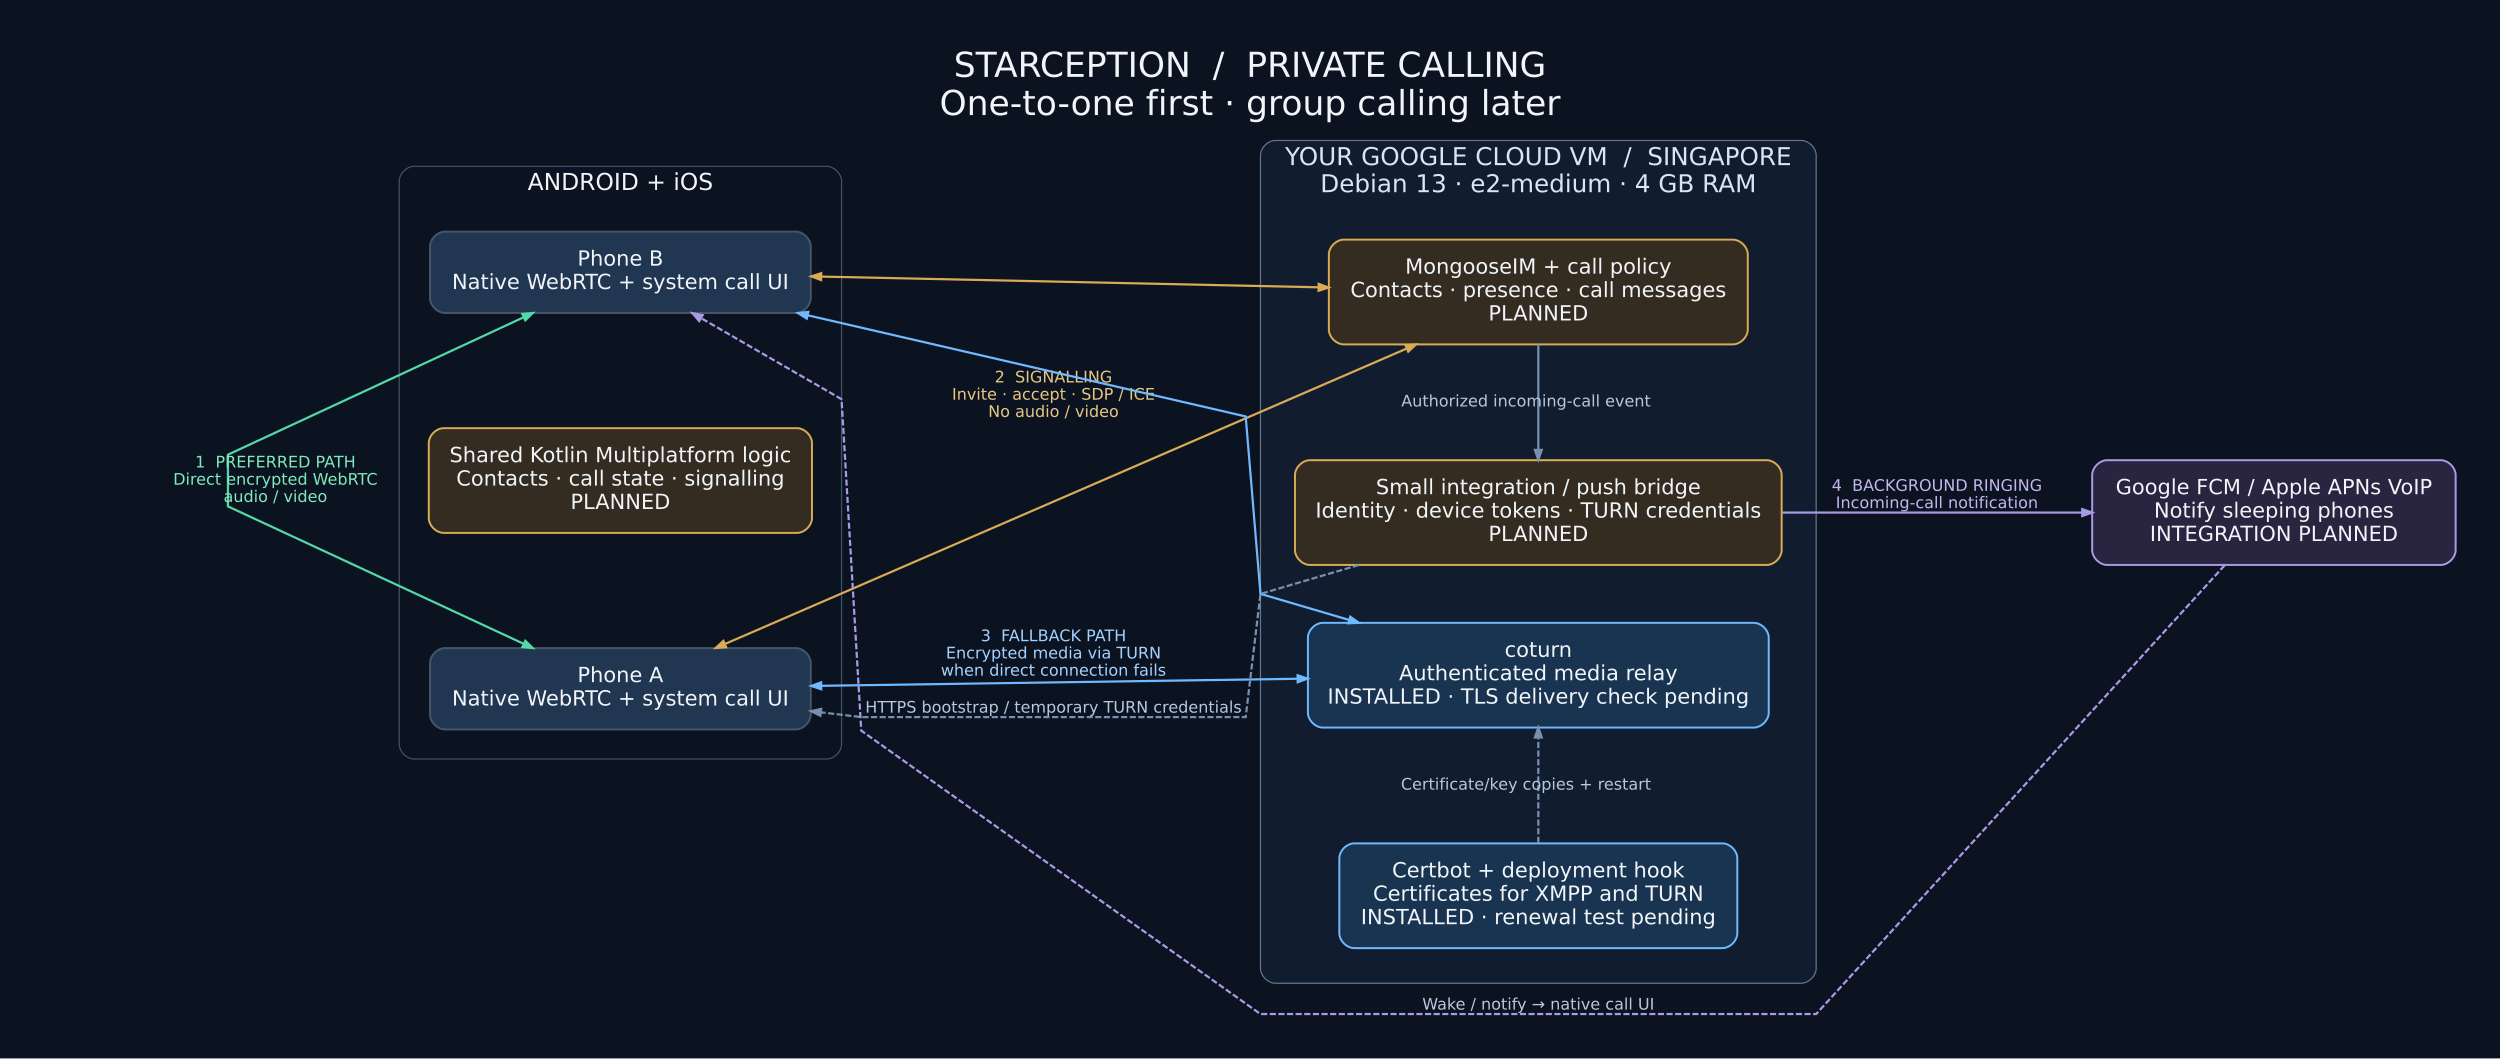
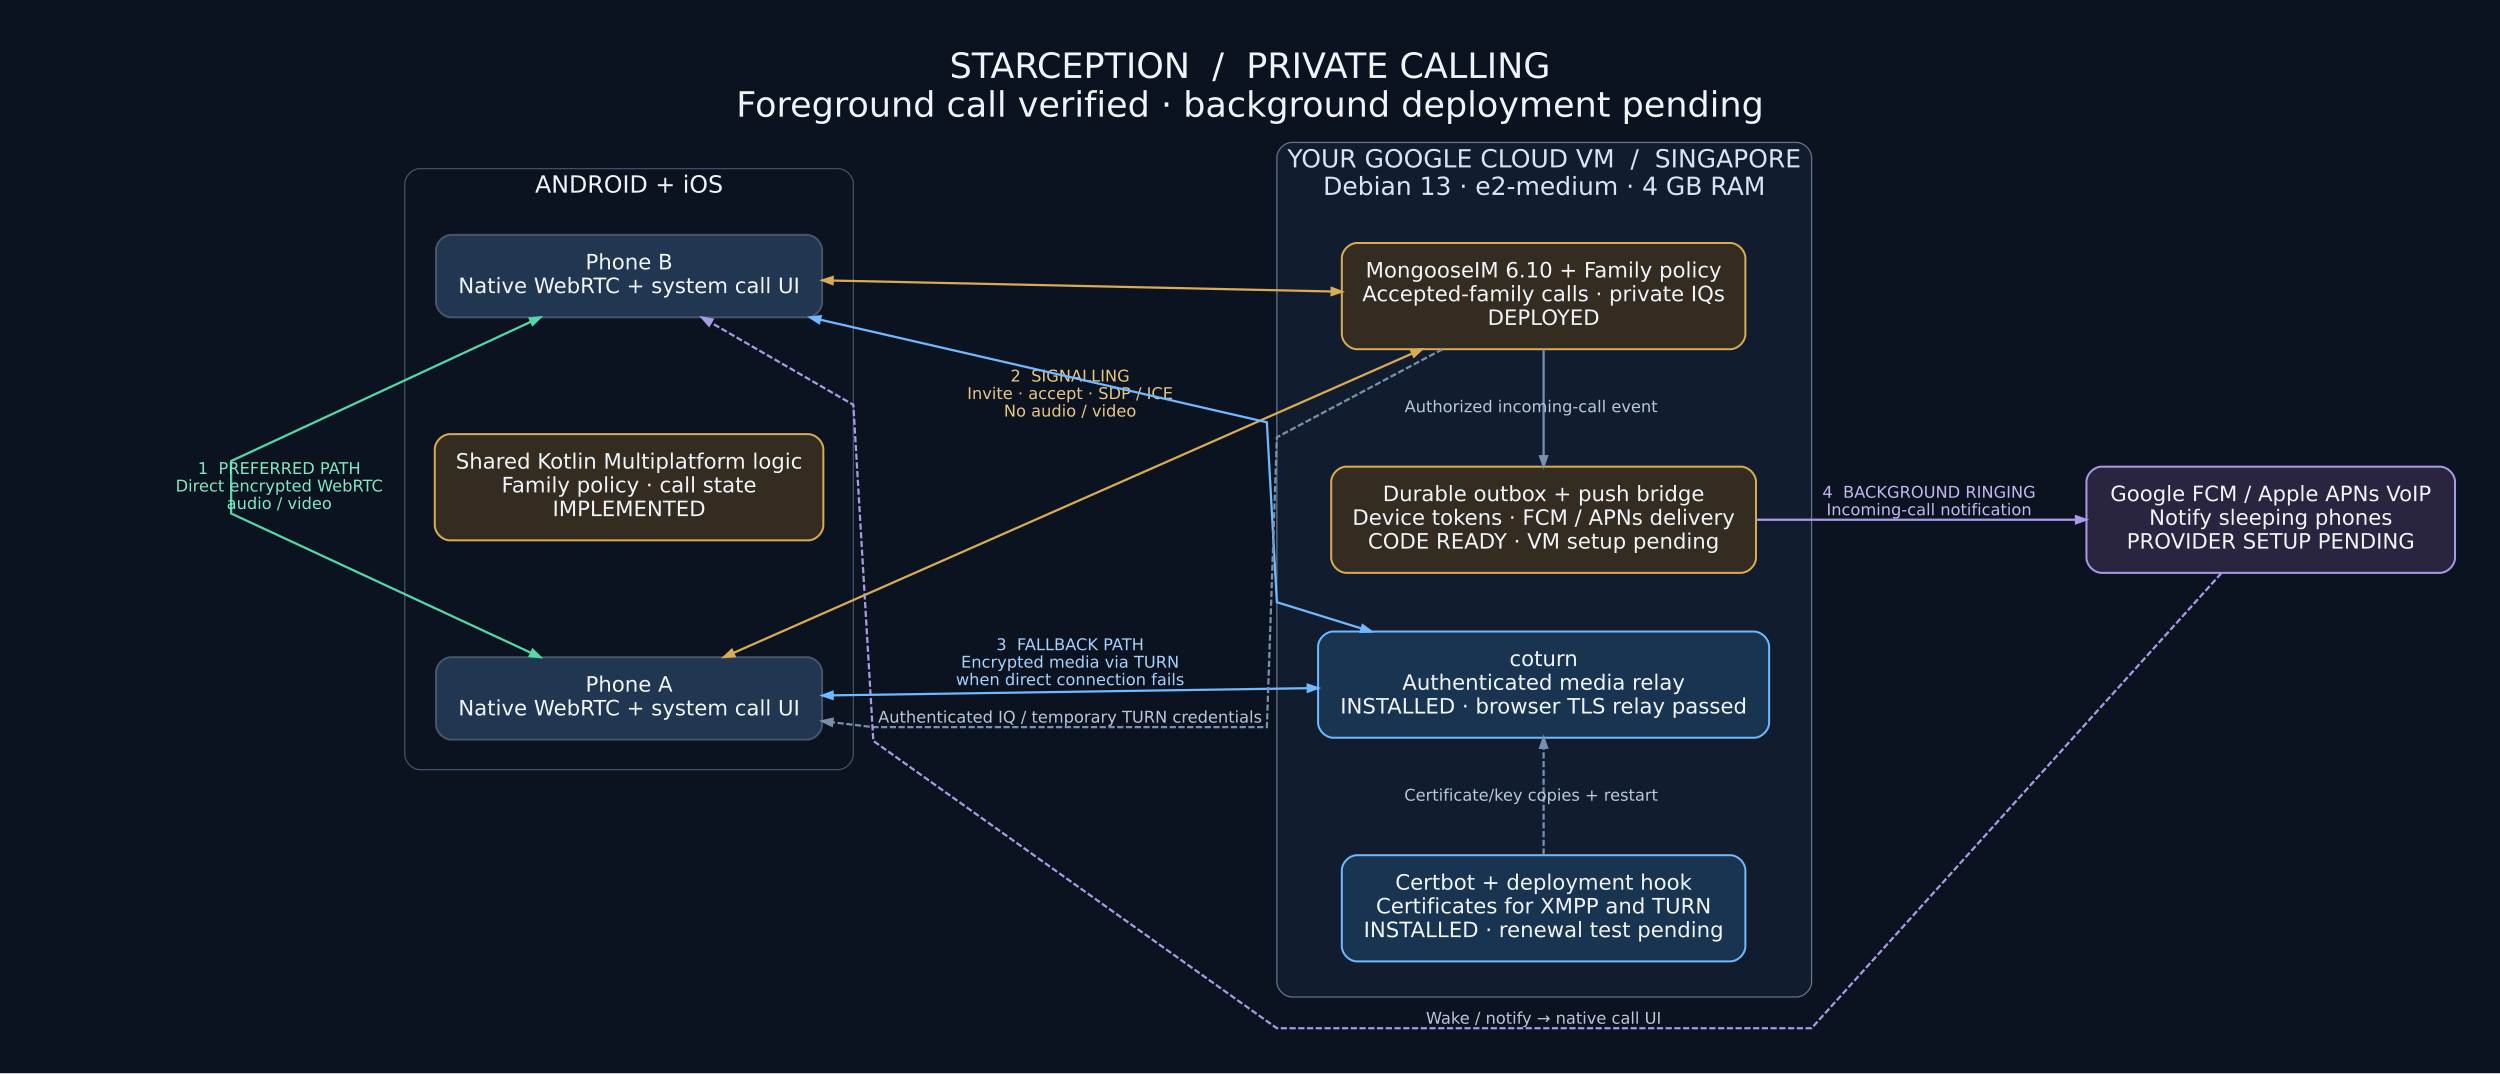
- <svg xmlns="http://www.w3.org/2000/svg" width="2029pt" height="859pt" viewBox="0.00 0.00 2029.00 859.00">
+ <svg xmlns="http://www.w3.org/2000/svg" width="2001pt" height="859pt" viewBox="0.00 0.00 2001.00 859.00">
  <g id="graph0" class="graph" transform="scale(1 1) rotate(0) translate(36 823)">
-     <polygon fill="#0b1220" stroke="transparent" points="-36,36 -36,-823 1993,-823 1993,36 -36,36" />
-     <text text-anchor="middle" x="978.5" y="-760.6" font-family="DejaVu Sans" font-size="28.00" fill="#f1f5f9">STARCEPTION  /  PRIVATE CALLING</text>
-     <text text-anchor="middle" x="978.5" y="-729.6" font-family="DejaVu Sans" font-size="28.00" fill="#f1f5f9">One-to-one first · group calling later</text>
+     <polygon fill="#0b1220" stroke="transparent" points="-36,36 -36,-823 1965,-823 1965,36 -36,36" />
+     <text text-anchor="middle" x="964.5" y="-760.6" font-family="DejaVu Sans" font-size="28.00" fill="#f1f5f9">STARCEPTION  /  PRIVATE CALLING</text>
+     <text text-anchor="middle" x="964.5" y="-729.6" font-family="DejaVu Sans" font-size="28.00" fill="#f1f5f9">Foreground call verified · background deployment pending</text>
    <g id="clust1" class="cluster">
      <path fill="#0b1220" stroke="#40536d" d="M300,-207C300,-207 635,-207 635,-207 641,-207 647,-213 647,-219 647,-219 647,-676 647,-676 647,-682 641,-688 635,-688 635,-688 300,-688 300,-688 294,-688 288,-682 288,-676 288,-676 288,-219 288,-219 288,-213 294,-207 300,-207" />
      <text text-anchor="middle" x="467.5" y="-668.8" font-family="DejaVu Sans" font-size="19.00" fill="#f1f5f9">ANDROID + iOS</text>
    </g>
    <g id="clust3" class="cluster">
-       <path fill="#111d2e" stroke="#63748c" d="M999,-25C999,-25 1426,-25 1426,-25 1432,-25 1438,-31 1438,-37 1438,-37 1438,-697 1438,-697 1438,-703 1432,-709 1426,-709 1426,-709 999,-709 999,-709 993,-709 987,-703 987,-697 987,-697 987,-37 987,-37 987,-31 993,-25 999,-25" />
-       <text text-anchor="middle" x="1212.5" y="-689" font-family="DejaVu Sans" font-size="20.00" fill="#d9e5f5">YOUR GOOGLE CLOUD VM  /  SINGAPORE</text>
-       <text text-anchor="middle" x="1212.5" y="-667" font-family="DejaVu Sans" font-size="20.00" fill="#d9e5f5">Debian 13 · e2-medium · 4 GB RAM</text>
+       <path fill="#111d2e" stroke="#63748c" d="M998,-25C998,-25 1402,-25 1402,-25 1408,-25 1414,-31 1414,-37 1414,-37 1414,-697 1414,-697 1414,-703 1408,-709 1402,-709 1402,-709 998,-709 998,-709 992,-709 986,-703 986,-697 986,-697 986,-37 986,-37 986,-31 992,-25 998,-25" />
+       <text text-anchor="middle" x="1200" y="-689" font-family="DejaVu Sans" font-size="20.00" fill="#d9e5f5">YOUR GOOGLE CLOUD VM  /  SINGAPORE</text>
+       <text text-anchor="middle" x="1200" y="-667" font-family="DejaVu Sans" font-size="20.00" fill="#d9e5f5">Debian 13 · e2-medium · 4 GB RAM</text>
    </g>
    <g id="node1" class="node">
      <path fill="#203651" stroke="#475569" stroke-width="1.6" d="M610,-297C610,-297 325,-297 325,-297 319,-297 313,-291 313,-285 313,-285 313,-243 313,-243 313,-237 319,-231 325,-231 325,-231 610,-231 610,-231 616,-231 622,-237 622,-243 622,-243 622,-285 622,-285 622,-291 616,-297 610,-297" />
      <text text-anchor="middle" x="467.5" y="-269.4" font-family="DejaVu Sans" font-size="17.00" fill="#f1f5f9">Phone A</text>
      <text text-anchor="middle" x="467.5" y="-250.4" font-family="DejaVu Sans" font-size="17.00" fill="#f1f5f9">Native WebRTC + system call UI</text>
    </g>
    <g id="node2" class="node">
      <path fill="#342c20" stroke="#d9ab54" stroke-width="1.6" d="M611,-475.5C611,-475.5 324,-475.5 324,-475.5 318,-475.5 312,-469.5 312,-463.5 312,-463.5 312,-402.5 312,-402.5 312,-396.5 318,-390.5 324,-390.5 324,-390.5 611,-390.5 611,-390.5 617,-390.5 623,-396.5 623,-402.5 623,-402.5 623,-463.5 623,-463.5 623,-469.5 617,-475.5 611,-475.5" />
      <text text-anchor="middle" x="467.5" y="-447.9" font-family="DejaVu Sans" font-size="17.00" fill="#f1f5f9">Shared Kotlin Multiplatform logic</text>
-       <text text-anchor="middle" x="467.5" y="-428.9" font-family="DejaVu Sans" font-size="17.00" fill="#f1f5f9">Contacts · call state · signalling</text>
-       <text text-anchor="middle" x="467.5" y="-409.9" font-family="DejaVu Sans" font-size="17.00" fill="#f1f5f9">PLANNED</text>
+       <text text-anchor="middle" x="467.5" y="-428.9" font-family="DejaVu Sans" font-size="17.00" fill="#f1f5f9">Family policy · call state</text>
+       <text text-anchor="middle" x="467.5" y="-409.9" font-family="DejaVu Sans" font-size="17.00" fill="#f1f5f9">IMPLEMENTED</text>
    </g>
    <g id="node3" class="node">
      <path fill="#203651" stroke="#475569" stroke-width="1.6" d="M610,-635C610,-635 325,-635 325,-635 319,-635 313,-629 313,-623 313,-623 313,-581 313,-581 313,-575 319,-569 325,-569 325,-569 610,-569 610,-569 616,-569 622,-575 622,-581 622,-581 622,-623 622,-623 622,-629 616,-635 610,-635" />
      <text text-anchor="middle" x="467.5" y="-607.4" font-family="DejaVu Sans" font-size="17.00" fill="#f1f5f9">Phone B</text>
      <text text-anchor="middle" x="467.5" y="-588.4" font-family="DejaVu Sans" font-size="17.00" fill="#f1f5f9">Native WebRTC + system call UI</text>
    </g>
    <g id="edge3" class="edge">
      <path fill="none" stroke="#52d9a6" stroke-width="1.8" d="M389.16,-300.4C294.85,-344.23 149,-412 149,-412 149,-412 149,-454 149,-454 149,-454 294.85,-521.77 389.16,-565.6" />
      <polygon fill="#52d9a6" stroke="#52d9a6" stroke-width="1.8" points="390.34,-302.94 396.42,-297.03 387.98,-297.86 390.34,-302.94" />
      <polygon fill="#52d9a6" stroke="#52d9a6" stroke-width="1.8" points="387.98,-568.14 396.42,-568.97 390.34,-563.06 387.98,-568.14" />
      <text text-anchor="middle" x="187.5" y="-443.6" font-family="DejaVu Sans" font-size="13.00" fill="#80e9be">1  PREFERRED PATH</text>
      <text text-anchor="middle" x="187.5" y="-429.6" font-family="DejaVu Sans" font-size="13.00" fill="#80e9be">Direct encrypted WebRTC</text>
      <text text-anchor="middle" x="187.5" y="-415.6" font-family="DejaVu Sans" font-size="13.00" fill="#80e9be">audio / video</text>
    </g>
    <g id="node4" class="node">
-       <path fill="#342c20" stroke="#d9ab54" stroke-width="1.6" d="M1370.5,-628.5C1370.5,-628.5 1054.5,-628.5 1054.5,-628.5 1048.5,-628.5 1042.5,-622.5 1042.5,-616.5 1042.5,-616.5 1042.5,-555.5 1042.5,-555.5 1042.5,-549.5 1048.5,-543.5 1054.5,-543.5 1054.5,-543.5 1370.5,-543.5 1370.5,-543.5 1376.5,-543.5 1382.5,-549.5 1382.5,-555.5 1382.5,-555.5 1382.5,-616.5 1382.5,-616.5 1382.5,-622.5 1376.5,-628.5 1370.5,-628.5" />
-       <text text-anchor="middle" x="1212.5" y="-600.9" font-family="DejaVu Sans" font-size="17.00" fill="#f1f5f9">MongooseIM + call policy</text>
-       <text text-anchor="middle" x="1212.5" y="-581.9" font-family="DejaVu Sans" font-size="17.00" fill="#f1f5f9">Contacts · presence · call messages</text>
-       <text text-anchor="middle" x="1212.5" y="-562.9" font-family="DejaVu Sans" font-size="17.00" fill="#f1f5f9">PLANNED</text>
+       <path fill="#342c20" stroke="#d9ab54" stroke-width="1.6" d="M1349,-628.5C1349,-628.5 1050,-628.5 1050,-628.5 1044,-628.5 1038,-622.5 1038,-616.5 1038,-616.5 1038,-555.5 1038,-555.5 1038,-549.5 1044,-543.5 1050,-543.5 1050,-543.5 1349,-543.5 1349,-543.5 1355,-543.5 1361,-549.5 1361,-555.5 1361,-555.5 1361,-616.5 1361,-616.5 1361,-622.5 1355,-628.5 1349,-628.5" />
+       <text text-anchor="middle" x="1199.5" y="-600.9" font-family="DejaVu Sans" font-size="17.00" fill="#f1f5f9">MongooseIM 6.10 + Family policy</text>
+       <text text-anchor="middle" x="1199.5" y="-581.9" font-family="DejaVu Sans" font-size="17.00" fill="#f1f5f9">Accepted-family calls · private IQs</text>
+       <text text-anchor="middle" x="1199.5" y="-562.9" font-family="DejaVu Sans" font-size="17.00" fill="#f1f5f9">DEPLOYED</text>
    </g>
    <g id="edge7" class="edge">
-       <path fill="none" stroke="#d9ab54" stroke-width="1.8" d="M552.57,-300.43C688.64,-359.41 956.89,-475.66 1105.73,-540.16" />
-       <polygon fill="#d9ab54" stroke="#d9ab54" stroke-width="1.8" points="553.32,-297.71 544.87,-297.1 551.1,-302.85 553.32,-297.71" />
-       <polygon fill="#d9ab54" stroke="#d9ab54" stroke-width="1.8" points="1104.71,-542.77 1113.17,-543.38 1106.94,-537.63 1104.71,-542.77" />
-       <text text-anchor="middle" x="819" y="-512.6" font-family="DejaVu Sans" font-size="13.00" fill="#e7c783">2  SIGNALLING</text>
-       <text text-anchor="middle" x="819" y="-498.6" font-family="DejaVu Sans" font-size="13.00" fill="#e7c783">Invite · accept · SDP / ICE</text>
-       <text text-anchor="middle" x="819" y="-484.6" font-family="DejaVu Sans" font-size="13.00" fill="#e7c783">No audio / video</text>
+       <path fill="none" stroke="#d9ab54" stroke-width="1.8" d="M551.1,-300.43C684.66,-359.35 947.82,-475.43 1094.14,-539.97" />
+       <polygon fill="#d9ab54" stroke="#d9ab54" stroke-width="1.8" points="551.98,-297.76 543.53,-297.1 549.72,-302.89 551.98,-297.76" />
+       <polygon fill="#d9ab54" stroke="#d9ab54" stroke-width="1.8" points="1093.44,-542.72 1101.89,-543.38 1095.7,-537.59 1093.44,-542.72" />
+       <text text-anchor="middle" x="820.5" y="-517.6" font-family="DejaVu Sans" font-size="13.00" fill="#e7c783">2  SIGNALLING</text>
+       <text text-anchor="middle" x="820.5" y="-503.6" font-family="DejaVu Sans" font-size="13.00" fill="#e7c783">Invite · accept · SDP / ICE</text>
+       <text text-anchor="middle" x="820.5" y="-489.6" font-family="DejaVu Sans" font-size="13.00" fill="#e7c783">No audio / video</text>
    </g>
    <g id="node6" class="node">
-       <path fill="#183450" stroke="#70b9ff" stroke-width="1.6" d="M1387.5,-317.5C1387.5,-317.5 1037.5,-317.5 1037.5,-317.5 1031.5,-317.5 1025.5,-311.5 1025.5,-305.5 1025.5,-305.5 1025.5,-244.5 1025.5,-244.5 1025.5,-238.5 1031.5,-232.5 1037.5,-232.5 1037.5,-232.5 1387.5,-232.5 1387.5,-232.5 1393.5,-232.5 1399.5,-238.5 1399.5,-244.5 1399.5,-244.5 1399.5,-305.5 1399.5,-305.5 1399.5,-311.5 1393.5,-317.5 1387.5,-317.5" />
-       <text text-anchor="middle" x="1212.5" y="-289.9" font-family="DejaVu Sans" font-size="17.00" fill="#f1f5f9">coturn</text>
-       <text text-anchor="middle" x="1212.5" y="-270.9" font-family="DejaVu Sans" font-size="17.00" fill="#f1f5f9">Authenticated media relay</text>
-       <text text-anchor="middle" x="1212.5" y="-251.9" font-family="DejaVu Sans" font-size="17.00" fill="#f1f5f9">INSTALLED · TLS delivery check pending</text>
+       <path fill="#183450" stroke="#70b9ff" stroke-width="1.6" d="M1368,-317.5C1368,-317.5 1031,-317.5 1031,-317.5 1025,-317.5 1019,-311.5 1019,-305.5 1019,-305.5 1019,-244.5 1019,-244.5 1019,-238.5 1025,-232.5 1031,-232.5 1031,-232.5 1368,-232.5 1368,-232.5 1374,-232.5 1380,-238.5 1380,-244.5 1380,-244.5 1380,-305.5 1380,-305.5 1380,-311.5 1374,-317.5 1368,-317.5" />
+       <text text-anchor="middle" x="1199.5" y="-289.9" font-family="DejaVu Sans" font-size="17.00" fill="#f1f5f9">coturn</text>
+       <text text-anchor="middle" x="1199.5" y="-270.9" font-family="DejaVu Sans" font-size="17.00" fill="#f1f5f9">Authenticated media relay</text>
+       <text text-anchor="middle" x="1199.5" y="-251.9" font-family="DejaVu Sans" font-size="17.00" fill="#f1f5f9">INSTALLED · browser TLS relay passed</text>
    </g>
    <g id="edge9" class="edge">
-       <path fill="none" stroke="#70b9ff" stroke-width="1.8" d="M630.75,-266.4C744.38,-268.08 896.78,-270.34 1016.95,-272.12" />
-       <polygon fill="#70b9ff" stroke="#70b9ff" stroke-width="1.8" points="630.49,-263.6 622.45,-266.28 630.41,-269.2 630.49,-263.6" />
-       <polygon fill="#70b9ff" stroke="#70b9ff" stroke-width="1.8" points="1017.14,-274.92 1025.18,-272.24 1017.22,-269.32 1017.14,-274.92" />
-       <text text-anchor="middle" x="819" y="-302.6" font-family="DejaVu Sans" font-size="13.00" fill="#a5d1ff">3  FALLBACK PATH</text>
-       <text text-anchor="middle" x="819" y="-288.6" font-family="DejaVu Sans" font-size="13.00" fill="#a5d1ff">Encrypted media via TURN</text>
-       <text text-anchor="middle" x="819" y="-274.6" font-family="DejaVu Sans" font-size="13.00" fill="#a5d1ff">when direct connection fails</text>
+       <path fill="none" stroke="#70b9ff" stroke-width="1.8" d="M630.63,-266.44C743.04,-268.14 893.05,-270.4 1010.67,-272.17" />
+       <polygon fill="#70b9ff" stroke="#70b9ff" stroke-width="1.8" points="630.46,-263.64 622.42,-266.32 630.38,-269.24 630.46,-263.64" />
+       <polygon fill="#70b9ff" stroke="#70b9ff" stroke-width="1.8" points="1010.68,-274.97 1018.73,-272.29 1010.77,-269.37 1010.68,-274.97" />
+       <text text-anchor="middle" x="820.5" y="-302.6" font-family="DejaVu Sans" font-size="13.00" fill="#a5d1ff">3  FALLBACK PATH</text>
+       <text text-anchor="middle" x="820.5" y="-288.6" font-family="DejaVu Sans" font-size="13.00" fill="#a5d1ff">Encrypted media via TURN</text>
+       <text text-anchor="middle" x="820.5" y="-274.6" font-family="DejaVu Sans" font-size="13.00" fill="#a5d1ff">when direct connection fails</text>
    </g>
    <g id="edge8" class="edge">
-       <path fill="none" stroke="#d9ab54" stroke-width="1.8" d="M630.77,-598.51C749.91,-595.94 911.66,-592.46 1034.19,-589.82" />
-       <polygon fill="#d9ab54" stroke="#d9ab54" stroke-width="1.8" points="630.39,-595.71 622.45,-598.68 630.51,-601.31 630.39,-595.71" />
-       <polygon fill="#d9ab54" stroke="#d9ab54" stroke-width="1.8" points="1034.27,-592.62 1042.2,-589.65 1034.15,-587.02 1034.27,-592.62" />
+       <path fill="none" stroke="#d9ab54" stroke-width="1.8" d="M630.71,-598.44C749.24,-595.85 909.57,-592.33 1029.63,-589.7" />
+       <polygon fill="#d9ab54" stroke="#d9ab54" stroke-width="1.8" points="630.36,-595.65 622.42,-598.63 630.48,-601.25 630.36,-595.65" />
+       <polygon fill="#d9ab54" stroke="#d9ab54" stroke-width="1.8" points="1029.9,-592.5 1037.84,-589.52 1029.78,-586.9 1029.9,-592.5" />
    </g>
    <g id="edge10" class="edge">
-       <path fill="none" stroke="#70b9ff" stroke-width="1.8" d="M619.57,-567.1C768.83,-532.62 975,-485 975,-485 975,-485 987,-341 987,-341 987,-341 1018.94,-331.61 1058.73,-319.91" />
-       <polygon fill="#70b9ff" stroke="#70b9ff" stroke-width="1.8" points="618.78,-564.41 611.61,-568.94 620.04,-569.87 618.78,-564.41" />
-       <polygon fill="#70b9ff" stroke="#70b9ff" stroke-width="1.8" points="1059.9,-322.49 1066.78,-317.55 1058.32,-317.12 1059.9,-322.49" />
+       <path fill="none" stroke="#70b9ff" stroke-width="1.8" d="M620.46,-567.1C770.61,-532.62 978,-485 978,-485 978,-485 986,-341 986,-341 986,-341 1015.98,-331.69 1053.42,-320.06" />
+       <polygon fill="#70b9ff" stroke="#70b9ff" stroke-width="1.8" points="619.63,-564.42 612.46,-568.94 620.88,-569.88 619.63,-564.42" />
+       <polygon fill="#70b9ff" stroke="#70b9ff" stroke-width="1.8" points="1054.71,-322.59 1061.52,-317.55 1053.05,-317.24 1054.71,-322.59" />
+     </g>
+     <g id="edge5" class="edge">
+       <path fill="none" stroke="#7890ad" stroke-width="1.8" stroke-dasharray="5,2" d="M1118.47,-543.44C1058.23,-511.41 986,-473 986,-473 986,-473 978,-241 978,-241 978,-241 663,-241 663,-241 663,-241 649.82,-242.56 630.31,-244.87" />
+       <polygon fill="#7890ad" stroke="#7890ad" stroke-width="1.8" points="629.84,-242.1 622.23,-245.82 630.5,-247.66 629.84,-242.1" />
+       <text text-anchor="middle" x="820.5" y="-244.6" font-family="DejaVu Sans" font-size="13.00" fill="#b8c8dc">Authenticated IQ / temporary TURN credentials</text>
    </g>
    <g id="node5" class="node">
-       <path fill="#342c20" stroke="#d9ab54" stroke-width="1.6" d="M1398,-449.5C1398,-449.5 1027,-449.5 1027,-449.5 1021,-449.5 1015,-443.5 1015,-437.5 1015,-437.5 1015,-376.5 1015,-376.5 1015,-370.5 1021,-364.5 1027,-364.5 1027,-364.5 1398,-364.5 1398,-364.5 1404,-364.5 1410,-370.5 1410,-376.5 1410,-376.5 1410,-437.5 1410,-437.5 1410,-443.5 1404,-449.5 1398,-449.5" />
-       <text text-anchor="middle" x="1212.5" y="-421.9" font-family="DejaVu Sans" font-size="17.00" fill="#f1f5f9">Small integration / push bridge</text>
-       <text text-anchor="middle" x="1212.5" y="-402.9" font-family="DejaVu Sans" font-size="17.00" fill="#f1f5f9">Identity · device tokens · TURN credentials</text>
-       <text text-anchor="middle" x="1212.5" y="-383.9" font-family="DejaVu Sans" font-size="17.00" fill="#f1f5f9">PLANNED</text>
+       <path fill="#342c20" stroke="#d9ab54" stroke-width="1.6" d="M1357.5,-449.5C1357.5,-449.5 1041.5,-449.5 1041.5,-449.5 1035.5,-449.5 1029.5,-443.5 1029.5,-437.5 1029.5,-437.5 1029.5,-376.5 1029.5,-376.5 1029.5,-370.5 1035.5,-364.5 1041.5,-364.5 1041.5,-364.5 1357.5,-364.5 1357.5,-364.5 1363.5,-364.5 1369.5,-370.5 1369.5,-376.5 1369.5,-376.5 1369.5,-437.5 1369.5,-437.5 1369.5,-443.5 1363.5,-449.5 1357.5,-449.5" />
+       <text text-anchor="middle" x="1199.5" y="-421.9" font-family="DejaVu Sans" font-size="17.00" fill="#f1f5f9">Durable outbox + push bridge</text>
+       <text text-anchor="middle" x="1199.5" y="-402.9" font-family="DejaVu Sans" font-size="17.00" fill="#f1f5f9">Device tokens · FCM / APNs delivery</text>
+       <text text-anchor="middle" x="1199.5" y="-383.9" font-family="DejaVu Sans" font-size="17.00" fill="#f1f5f9">CODE READY · VM setup pending</text>
    </g>
    <g id="edge4" class="edge">
-       <path fill="none" stroke="#7890ad" stroke-width="1.8" d="M1212.5,-543.47C1212.5,-517.86 1212.5,-485.07 1212.5,-458.06" />
-       <polygon fill="#7890ad" stroke="#7890ad" stroke-width="1.8" points="1215.3,-457.87 1212.5,-449.87 1209.7,-457.87 1215.3,-457.87" />
-       <text text-anchor="middle" x="1202.5" y="-493.1" font-family="DejaVu Sans" font-size="13.00" fill="#b8c8dc">Authorized incoming-call event</text>
-     </g>
-     <g id="edge5" class="edge">
-       <path fill="none" stroke="#7890ad" stroke-width="1.8" stroke-dasharray="5,2" d="M1066.78,-364.45C1023.34,-351.68 987,-341 987,-341 987,-341 975,-241 975,-241 975,-241 663,-241 663,-241 663,-241 649.82,-242.56 630.31,-244.87" />
-       <polygon fill="#7890ad" stroke="#7890ad" stroke-width="1.8" points="629.84,-242.1 622.23,-245.82 630.5,-247.66 629.84,-242.1" />
-       <text text-anchor="middle" x="819" y="-244.6" font-family="DejaVu Sans" font-size="13.00" fill="#b8c8dc">HTTPS bootstrap / temporary TURN credentials</text>
+       <path fill="none" stroke="#7890ad" stroke-width="1.8" d="M1199.5,-543.47C1199.5,-517.86 1199.5,-485.07 1199.5,-458.06" />
+       <polygon fill="#7890ad" stroke="#7890ad" stroke-width="1.8" points="1202.3,-457.87 1199.5,-449.87 1196.7,-457.87 1202.3,-457.87" />
+       <text text-anchor="middle" x="1189.5" y="-493.1" font-family="DejaVu Sans" font-size="13.00" fill="#b8c8dc">Authorized incoming-call event</text>
    </g>
    <g id="node8" class="node">
-       <path fill="#29243f" stroke="#a99ae6" stroke-width="1.6" d="M1945,-449.5C1945,-449.5 1674,-449.5 1674,-449.5 1668,-449.5 1662,-443.5 1662,-437.5 1662,-437.5 1662,-376.5 1662,-376.5 1662,-370.5 1668,-364.5 1674,-364.5 1674,-364.5 1945,-364.5 1945,-364.5 1951,-364.5 1957,-370.5 1957,-376.5 1957,-376.5 1957,-437.5 1957,-437.5 1957,-443.5 1951,-449.5 1945,-449.5" />
-       <text text-anchor="middle" x="1809.5" y="-421.9" font-family="DejaVu Sans" font-size="17.00" fill="#f1f5f9">Google FCM / Apple APNs VoIP</text>
-       <text text-anchor="middle" x="1809.5" y="-402.9" font-family="DejaVu Sans" font-size="17.00" fill="#f1f5f9">Notify sleeping phones</text>
-       <text text-anchor="middle" x="1809.5" y="-383.9" font-family="DejaVu Sans" font-size="17.00" fill="#f1f5f9">INTEGRATION PLANNED</text>
+       <path fill="#29243f" stroke="#a99ae6" stroke-width="1.6" d="M1917,-449.5C1917,-449.5 1646,-449.5 1646,-449.5 1640,-449.5 1634,-443.5 1634,-437.5 1634,-437.5 1634,-376.5 1634,-376.5 1634,-370.5 1640,-364.5 1646,-364.5 1646,-364.5 1917,-364.5 1917,-364.5 1923,-364.5 1929,-370.5 1929,-376.5 1929,-376.5 1929,-437.5 1929,-437.5 1929,-443.5 1923,-449.5 1917,-449.5" />
+       <text text-anchor="middle" x="1781.5" y="-421.9" font-family="DejaVu Sans" font-size="17.00" fill="#f1f5f9">Google FCM / Apple APNs VoIP</text>
+       <text text-anchor="middle" x="1781.5" y="-402.9" font-family="DejaVu Sans" font-size="17.00" fill="#f1f5f9">Notify sleeping phones</text>
+       <text text-anchor="middle" x="1781.5" y="-383.9" font-family="DejaVu Sans" font-size="17.00" fill="#f1f5f9">PROVIDER SETUP PENDING</text>
    </g>
    <g id="edge11" class="edge">
-       <path fill="none" stroke="#a99ae6" stroke-width="1.8" d="M1410.39,-407C1489.56,-407 1579.51,-407 1653.86,-407" />
-       <polygon fill="#a99ae6" stroke="#a99ae6" stroke-width="1.8" points="1653.92,-409.8 1661.92,-407 1653.92,-404.2 1653.92,-409.8" />
-       <text text-anchor="middle" x="1536" y="-424.6" font-family="DejaVu Sans" font-size="13.00" fill="#c4b7ef">4  BACKGROUND RINGING</text>
-       <text text-anchor="middle" x="1536" y="-410.6" font-family="DejaVu Sans" font-size="13.00" fill="#c4b7ef">Incoming-call notification</text>
+       <path fill="none" stroke="#a99ae6" stroke-width="1.8" d="M1369.82,-407C1450.63,-407 1546.67,-407 1625.54,-407" />
+       <polygon fill="#a99ae6" stroke="#a99ae6" stroke-width="1.8" points="1625.61,-409.8 1633.61,-407 1625.61,-404.2 1625.61,-409.8" />
+       <text text-anchor="middle" x="1508" y="-424.6" font-family="DejaVu Sans" font-size="13.00" fill="#c4b7ef">4  BACKGROUND RINGING</text>
+       <text text-anchor="middle" x="1508" y="-410.6" font-family="DejaVu Sans" font-size="13.00" fill="#c4b7ef">Incoming-call notification</text>
    </g>
    <g id="node7" class="node">
-       <path fill="#183450" stroke="#70b9ff" stroke-width="1.6" d="M1362,-138.5C1362,-138.5 1063,-138.5 1063,-138.5 1057,-138.5 1051,-132.5 1051,-126.5 1051,-126.5 1051,-65.5 1051,-65.5 1051,-59.5 1057,-53.5 1063,-53.5 1063,-53.5 1362,-53.5 1362,-53.5 1368,-53.5 1374,-59.5 1374,-65.5 1374,-65.5 1374,-126.5 1374,-126.5 1374,-132.5 1368,-138.5 1362,-138.5" />
-       <text text-anchor="middle" x="1212.5" y="-110.9" font-family="DejaVu Sans" font-size="17.00" fill="#f1f5f9">Certbot + deployment hook</text>
-       <text text-anchor="middle" x="1212.5" y="-91.9" font-family="DejaVu Sans" font-size="17.00" fill="#f1f5f9">Certificates for XMPP and TURN</text>
-       <text text-anchor="middle" x="1212.5" y="-72.9" font-family="DejaVu Sans" font-size="17.00" fill="#f1f5f9">INSTALLED · renewal test pending</text>
+       <path fill="#183450" stroke="#70b9ff" stroke-width="1.6" d="M1349,-138.5C1349,-138.5 1050,-138.5 1050,-138.5 1044,-138.5 1038,-132.5 1038,-126.5 1038,-126.5 1038,-65.5 1038,-65.5 1038,-59.5 1044,-53.5 1050,-53.5 1050,-53.5 1349,-53.5 1349,-53.5 1355,-53.5 1361,-59.5 1361,-65.5 1361,-65.5 1361,-126.5 1361,-126.5 1361,-132.5 1355,-138.5 1349,-138.5" />
+       <text text-anchor="middle" x="1199.5" y="-110.9" font-family="DejaVu Sans" font-size="17.00" fill="#f1f5f9">Certbot + deployment hook</text>
+       <text text-anchor="middle" x="1199.5" y="-91.9" font-family="DejaVu Sans" font-size="17.00" fill="#f1f5f9">Certificates for XMPP and TURN</text>
+       <text text-anchor="middle" x="1199.5" y="-72.9" font-family="DejaVu Sans" font-size="17.00" fill="#f1f5f9">INSTALLED · renewal test pending</text>
    </g>
    <g id="edge6" class="edge">
-       <path fill="none" stroke="#7890ad" stroke-width="1.8" stroke-dasharray="5,2" d="M1212.5,-138.87C1212.5,-164.56 1212.5,-197.35 1212.5,-224.31" />
-       <polygon fill="#7890ad" stroke="#7890ad" stroke-width="1.8" points="1209.7,-224.47 1212.5,-232.47 1215.3,-224.47 1209.7,-224.47" />
-       <text text-anchor="middle" x="1202.5" y="-182.1" font-family="DejaVu Sans" font-size="13.00" fill="#b8c8dc">Certificate/key copies + restart</text>
+       <path fill="none" stroke="#7890ad" stroke-width="1.8" stroke-dasharray="5,2" d="M1199.5,-138.87C1199.5,-164.56 1199.5,-197.35 1199.5,-224.31" />
+       <polygon fill="#7890ad" stroke="#7890ad" stroke-width="1.8" points="1196.7,-224.47 1199.5,-232.47 1202.3,-224.47 1196.7,-224.47" />
+       <text text-anchor="middle" x="1189.5" y="-182.1" font-family="DejaVu Sans" font-size="13.00" fill="#b8c8dc">Certificate/key copies + restart</text>
    </g>
    <g id="edge12" class="edge">
-       <path fill="none" stroke="#a99ae6" stroke-width="1.8" stroke-dasharray="5,2" d="M1769.55,-364.21C1674.43,-259.72 1438,0 1438,0 1438,0 987,0 987,0 987,0 663,-230 663,-230 663,-230 647,-499 647,-499 647,-499 584.19,-535.24 533.09,-564.73" />
+       <path fill="none" stroke="#a99ae6" stroke-width="1.8" stroke-dasharray="5,2" d="M1741.97,-364.21C1647.87,-259.72 1414,0 1414,0 1414,0 986,0 986,0 986,0 663,-230 663,-230 663,-230 647,-499 647,-499 647,-499 584.19,-535.24 533.09,-564.73" />
      <polygon fill="#a99ae6" stroke="#a99ae6" stroke-width="1.8" points="531.49,-562.42 525.96,-568.84 534.29,-567.27 531.49,-562.42" />
-       <text text-anchor="middle" x="1212.5" y="-3.6" font-family="DejaVu Sans" font-size="13.00" fill="#b8c8dc">Wake / notify → native call UI</text>
+       <text text-anchor="middle" x="1199.5" y="-3.6" font-family="DejaVu Sans" font-size="13.00" fill="#b8c8dc">Wake / notify → native call UI</text>
    </g>
  </g>
</svg>
